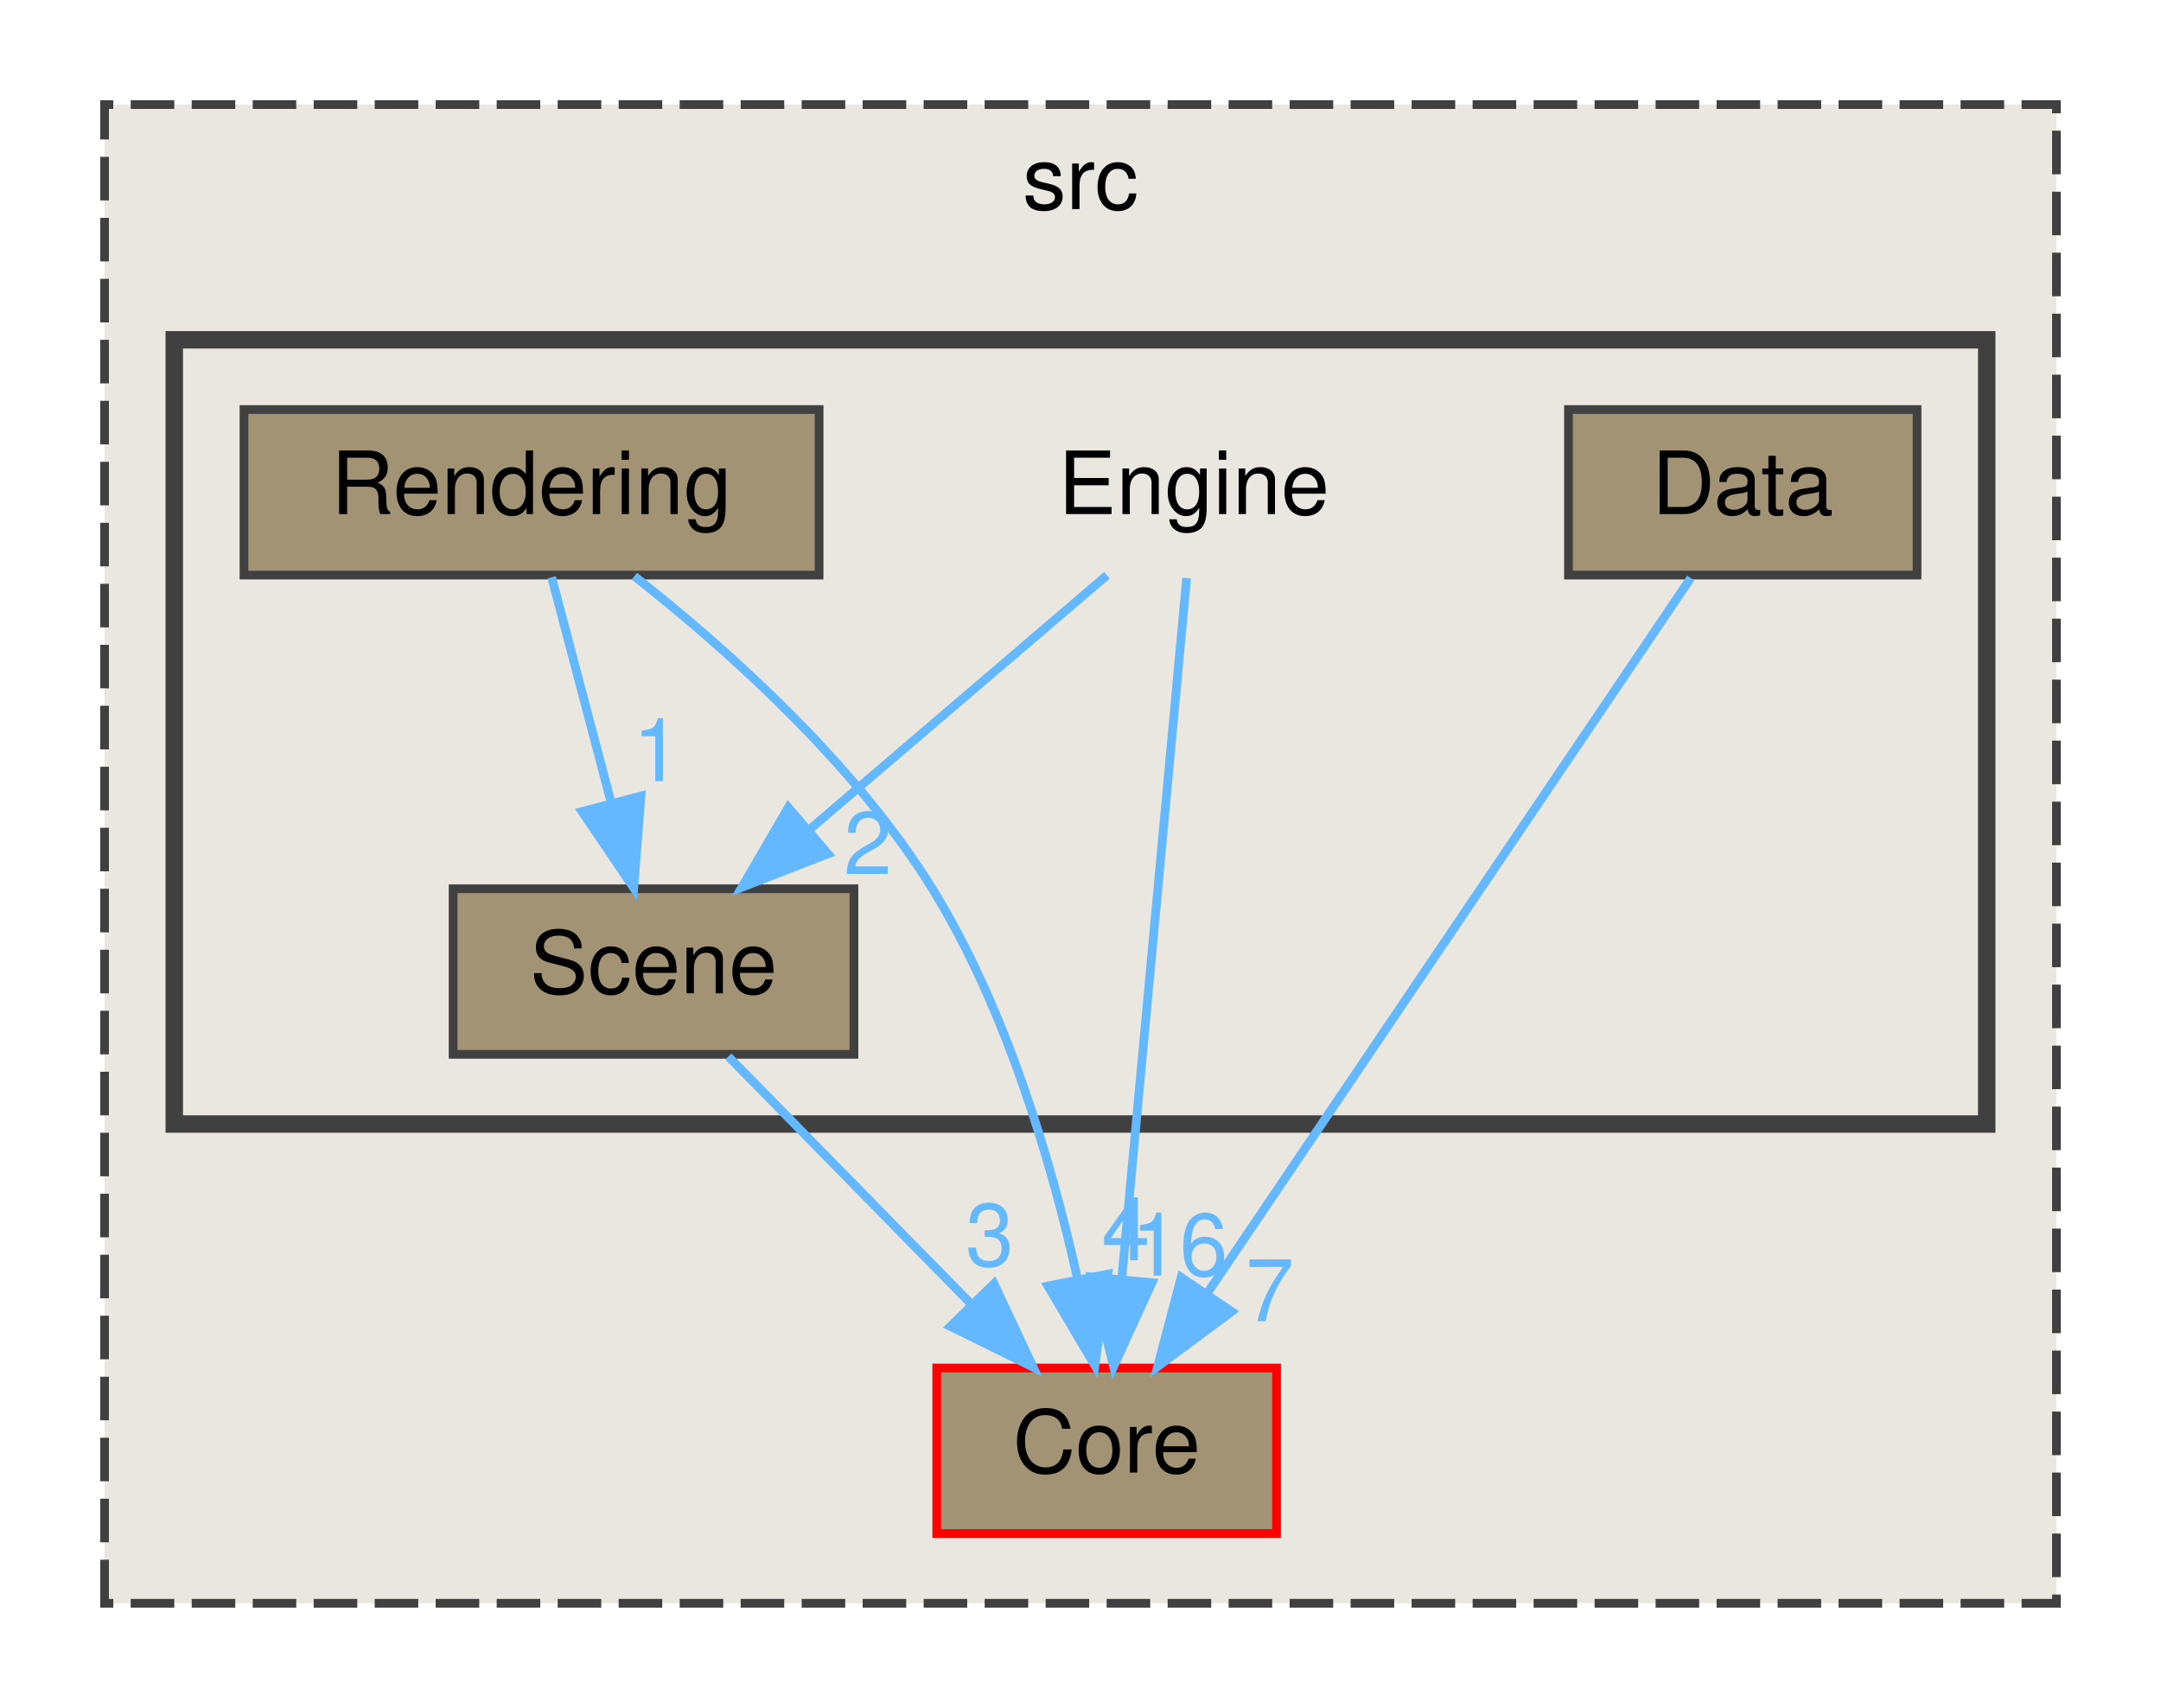
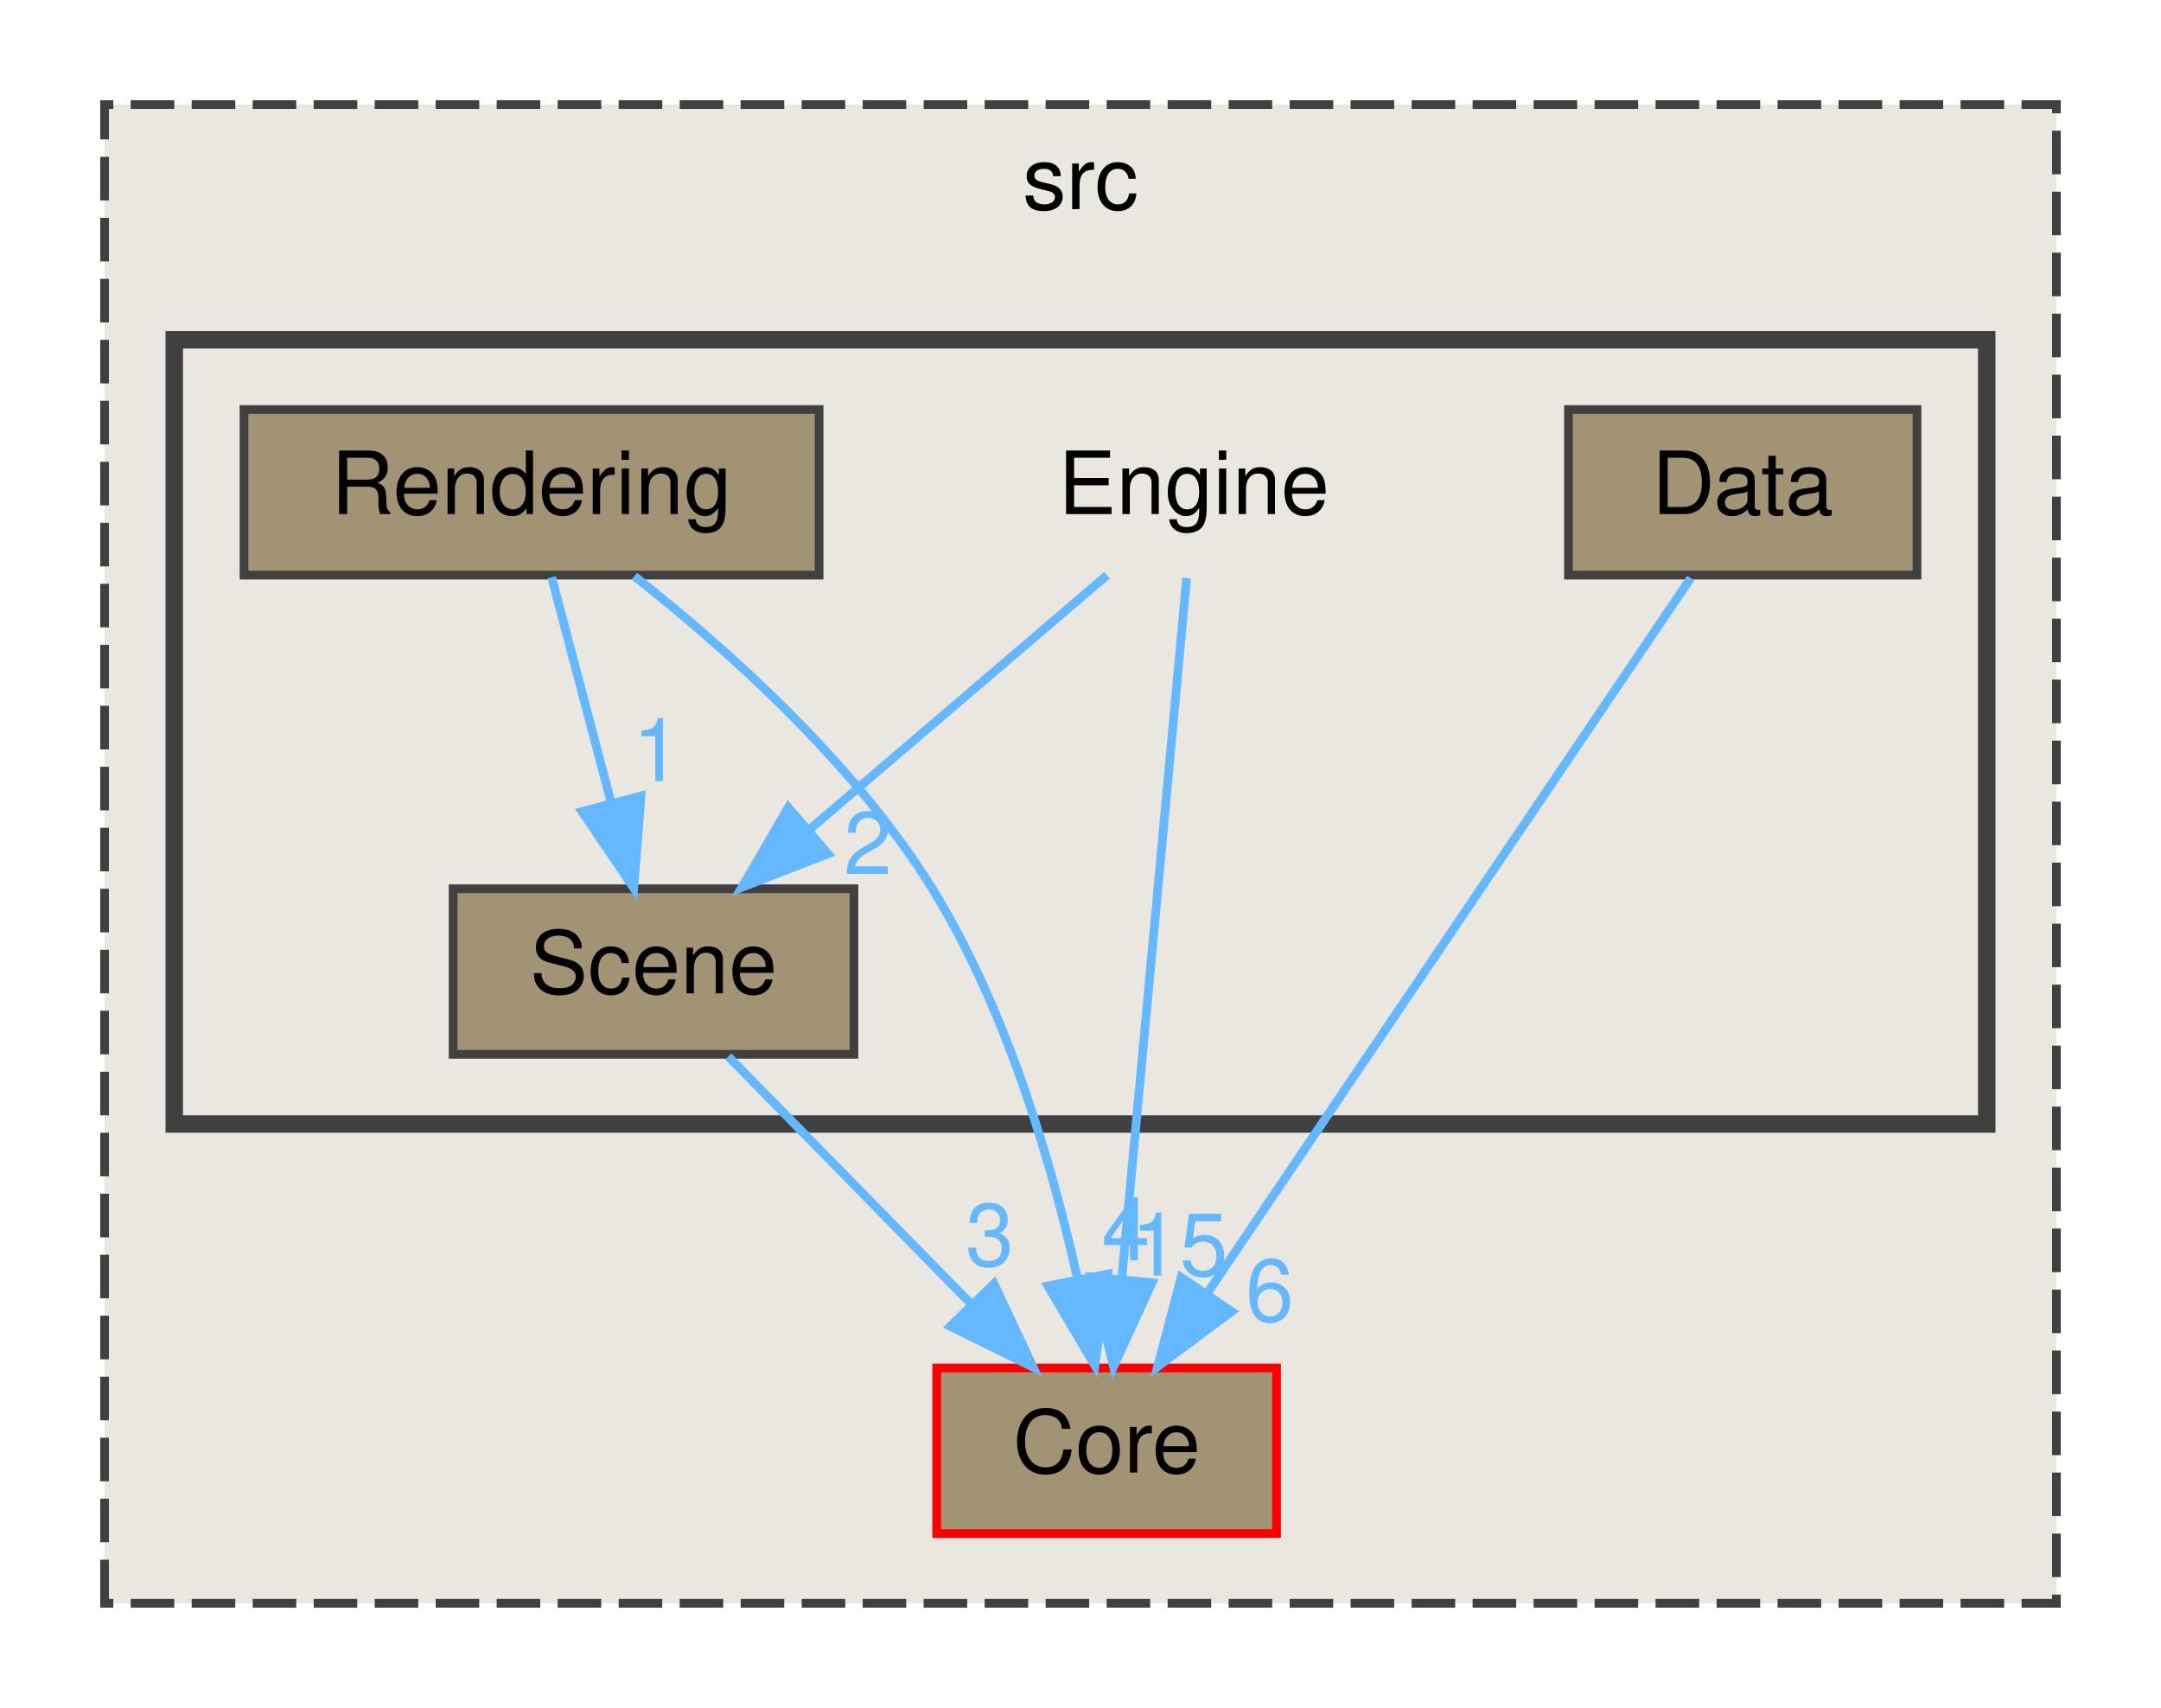
<svg xmlns="http://www.w3.org/2000/svg" xmlns:xlink="http://www.w3.org/1999/xlink" width="248pt" height="196pt" viewBox="0.00 0.00 248.00 196.00">
  <g id="graph0" class="graph" transform="scale(1 1) rotate(0) translate(4 192)">
    <g id="clust1" class="cluster">
      <g id="a_clust1">
        <a xlink:href="dir_68267d1309a1af8e8297ef4c3efbcdba.html" target="_top" xlink:title="src">
          <polygon fill="#eae7e0" stroke="#404040" stroke-dasharray="5,2" points="8,-8 8,-180 232,-180 232,-8 8,-8" />
          <text text-anchor="middle" x="120" y="-168" font-family="Helvetica,sans-Serif" font-size="10.00">src</text>
        </a>
      </g>
    </g>
    <g id="clust2" class="cluster">
      <g id="a_clust2">
        <a xlink:href="dir_3072bc1f55ed1280fe4fbe6b21c78379.html" target="_top">
          <polygon fill="#eae7e0" stroke="#404040" stroke-width="2" points="16,-63 16,-153 224,-153 224,-63 16,-63" />
        </a>
      </g>
    </g>
    <g id="node1" class="node">
      <g id="a_node1">
        <a xlink:href="dir_a2f0e5642e47e7ed59fe0f0829eafb5f.html" target="_top" xlink:title="Core">
          <polygon fill="#a29374" stroke="red" points="142.5,-35 103.5,-35 103.5,-16 142.5,-16 142.5,-35" />
          <text text-anchor="middle" x="123" y="-23" font-family="Helvetica,sans-Serif" font-size="10.00">Core</text>
        </a>
      </g>
    </g>
    <g id="node2" class="node">
      <text text-anchor="middle" x="133" y="-133" font-family="Helvetica,sans-Serif" font-size="10.00">Engine</text>
    </g>
    <g id="edge2" class="edge">
      <g id="a_edge2">
        <a xlink:href="dir_000013_000008.html" target="_top">
          <path fill="none" stroke="#63b8ff" d="M132.18,-125.66C130.56,-108.17 126.92,-68.8 124.74,-45.27" />
          <polygon fill="#63b8ff" stroke="#63b8ff" points="128.21,-44.79 123.8,-35.16 121.24,-45.44 128.21,-44.79" />
        </a>
      </g>
      <g id="a_edge2-headlabel">
-         <a xlink:href="dir_000013_000008.html" target="_top" xlink:title="16">
-           <text text-anchor="middle" x="131.37" y="-45.61" font-family="Helvetica,sans-Serif" font-size="10.00" fill="#63b8ff">16</text>
+         <a xlink:href="dir_000013_000008.html" target="_top" xlink:title="15">
+           <text text-anchor="middle" x="131.37" y="-45.61" font-family="Helvetica,sans-Serif" font-size="10.00" fill="#63b8ff">15</text>
        </a>
      </g>
    </g>
    <g id="node5" class="node">
      <g id="a_node5">
        <a xlink:href="dir_89bb22796d297d82305d45a42e7934d2.html" target="_top" xlink:title="Scene">
          <polygon fill="#a29374" stroke="#404040" points="94,-90 48,-90 48,-71 94,-71 94,-90" />
          <text text-anchor="middle" x="71" y="-78" font-family="Helvetica,sans-Serif" font-size="10.00">Scene</text>
        </a>
      </g>
    </g>
    <g id="edge1" class="edge">
      <g id="a_edge1">
        <a xlink:href="dir_000013_000026.html" target="_top">
          <path fill="none" stroke="#63b8ff" d="M123.04,-125.98C113.87,-118.15 100.06,-106.34 88.97,-96.86" />
          <polygon fill="#63b8ff" stroke="#63b8ff" points="91.02,-94.01 81.14,-90.17 86.47,-99.33 91.02,-94.01" />
        </a>
      </g>
      <g id="a_edge1-headlabel">
        <a xlink:href="dir_000013_000026.html" target="_top" xlink:title="2">
          <text text-anchor="middle" x="95.6" y="-91.69" font-family="Helvetica,sans-Serif" font-size="10.00" fill="#63b8ff">2</text>
        </a>
      </g>
    </g>
    <g id="node3" class="node">
      <g id="a_node3">
        <a xlink:href="dir_a46b089ae2655285b8dddf2703c36868.html" target="_top" xlink:title="Data">
          <polygon fill="#a29374" stroke="#404040" points="216,-145 176,-145 176,-126 216,-126 216,-145" />
          <text text-anchor="middle" x="196" y="-133" font-family="Helvetica,sans-Serif" font-size="10.00">Data</text>
        </a>
      </g>
    </g>
    <g id="edge3" class="edge">
      <g id="a_edge3">
        <a xlink:href="dir_000009_000008.html" target="_top">
          <path fill="none" stroke="#63b8ff" d="M190.03,-125.66C177.94,-107.77 150.38,-67 134.62,-43.69" />
          <polygon fill="#63b8ff" stroke="#63b8ff" points="137.35,-41.48 128.85,-35.16 131.55,-45.4 137.35,-41.48" />
        </a>
      </g>
      <g id="a_edge3-headlabel">
-         <a xlink:href="dir_000009_000008.html" target="_top" xlink:title="7">
-           <text text-anchor="middle" x="141.72" y="-40.37" font-family="Helvetica,sans-Serif" font-size="10.00" fill="#63b8ff">7</text>
+         <a xlink:href="dir_000009_000008.html" target="_top" xlink:title="6">
+           <text text-anchor="middle" x="141.72" y="-40.37" font-family="Helvetica,sans-Serif" font-size="10.00" fill="#63b8ff">6</text>
        </a>
      </g>
    </g>
    <g id="node4" class="node">
      <g id="a_node4">
        <a xlink:href="dir_6b51c25a1fae8ca1123814c12a4ebb69.html" target="_top" xlink:title="Rendering">
          <polygon fill="#a29374" stroke="#404040" points="90,-145 24,-145 24,-126 90,-126 90,-145" />
          <text text-anchor="middle" x="57" y="-133" font-family="Helvetica,sans-Serif" font-size="10.00">Rendering</text>
        </a>
      </g>
    </g>
    <g id="edge5" class="edge">
      <g id="a_edge5">
        <a xlink:href="dir_000024_000008.html" target="_top">
          <path fill="none" stroke="#63b8ff" d="M68.8,-125.87C79.19,-117.7 94,-104.56 103,-90 111.54,-76.17 116.74,-58.38 119.68,-45.14" />
          <polygon fill="#63b8ff" stroke="#63b8ff" points="123.12,-45.78 121.65,-35.29 116.26,-44.41 123.12,-45.78" />
        </a>
      </g>
      <g id="a_edge5-headlabel">
        <a xlink:href="dir_000024_000008.html" target="_top" xlink:title="4">
          <text text-anchor="middle" x="125.2" y="-47.36" font-family="Helvetica,sans-Serif" font-size="10.00" fill="#63b8ff">4</text>
        </a>
      </g>
    </g>
    <g id="edge4" class="edge">
      <g id="a_edge4">
        <a xlink:href="dir_000024_000026.html" target="_top">
          <path fill="none" stroke="#63b8ff" d="M59.31,-125.75C61.17,-118.72 63.84,-108.62 66.15,-99.84" />
          <polygon fill="#63b8ff" stroke="#63b8ff" points="69.56,-100.65 68.73,-90.09 62.79,-98.86 69.56,-100.65" />
        </a>
      </g>
      <g id="a_edge4-headlabel">
        <a xlink:href="dir_000024_000026.html" target="_top" xlink:title="1">
          <text text-anchor="middle" x="71.39" y="-102.35" font-family="Helvetica,sans-Serif" font-size="10.00" fill="#63b8ff">1</text>
        </a>
      </g>
    </g>
    <g id="edge6" class="edge">
      <g id="a_edge6">
        <a xlink:href="dir_000026_000008.html" target="_top">
          <path fill="none" stroke="#63b8ff" d="M79.59,-70.75C87.16,-63.03 98.38,-51.6 107.51,-42.28" />
          <polygon fill="#63b8ff" stroke="#63b8ff" points="110.07,-44.68 114.57,-35.09 105.07,-39.78 110.07,-44.68" />
        </a>
      </g>
      <g id="a_edge6-headlabel">
        <a xlink:href="dir_000026_000008.html" target="_top" xlink:title="3">
          <text text-anchor="middle" x="109.58" y="-46.73" font-family="Helvetica,sans-Serif" font-size="10.00" fill="#63b8ff">3</text>
        </a>
      </g>
    </g>
  </g>
</svg>
